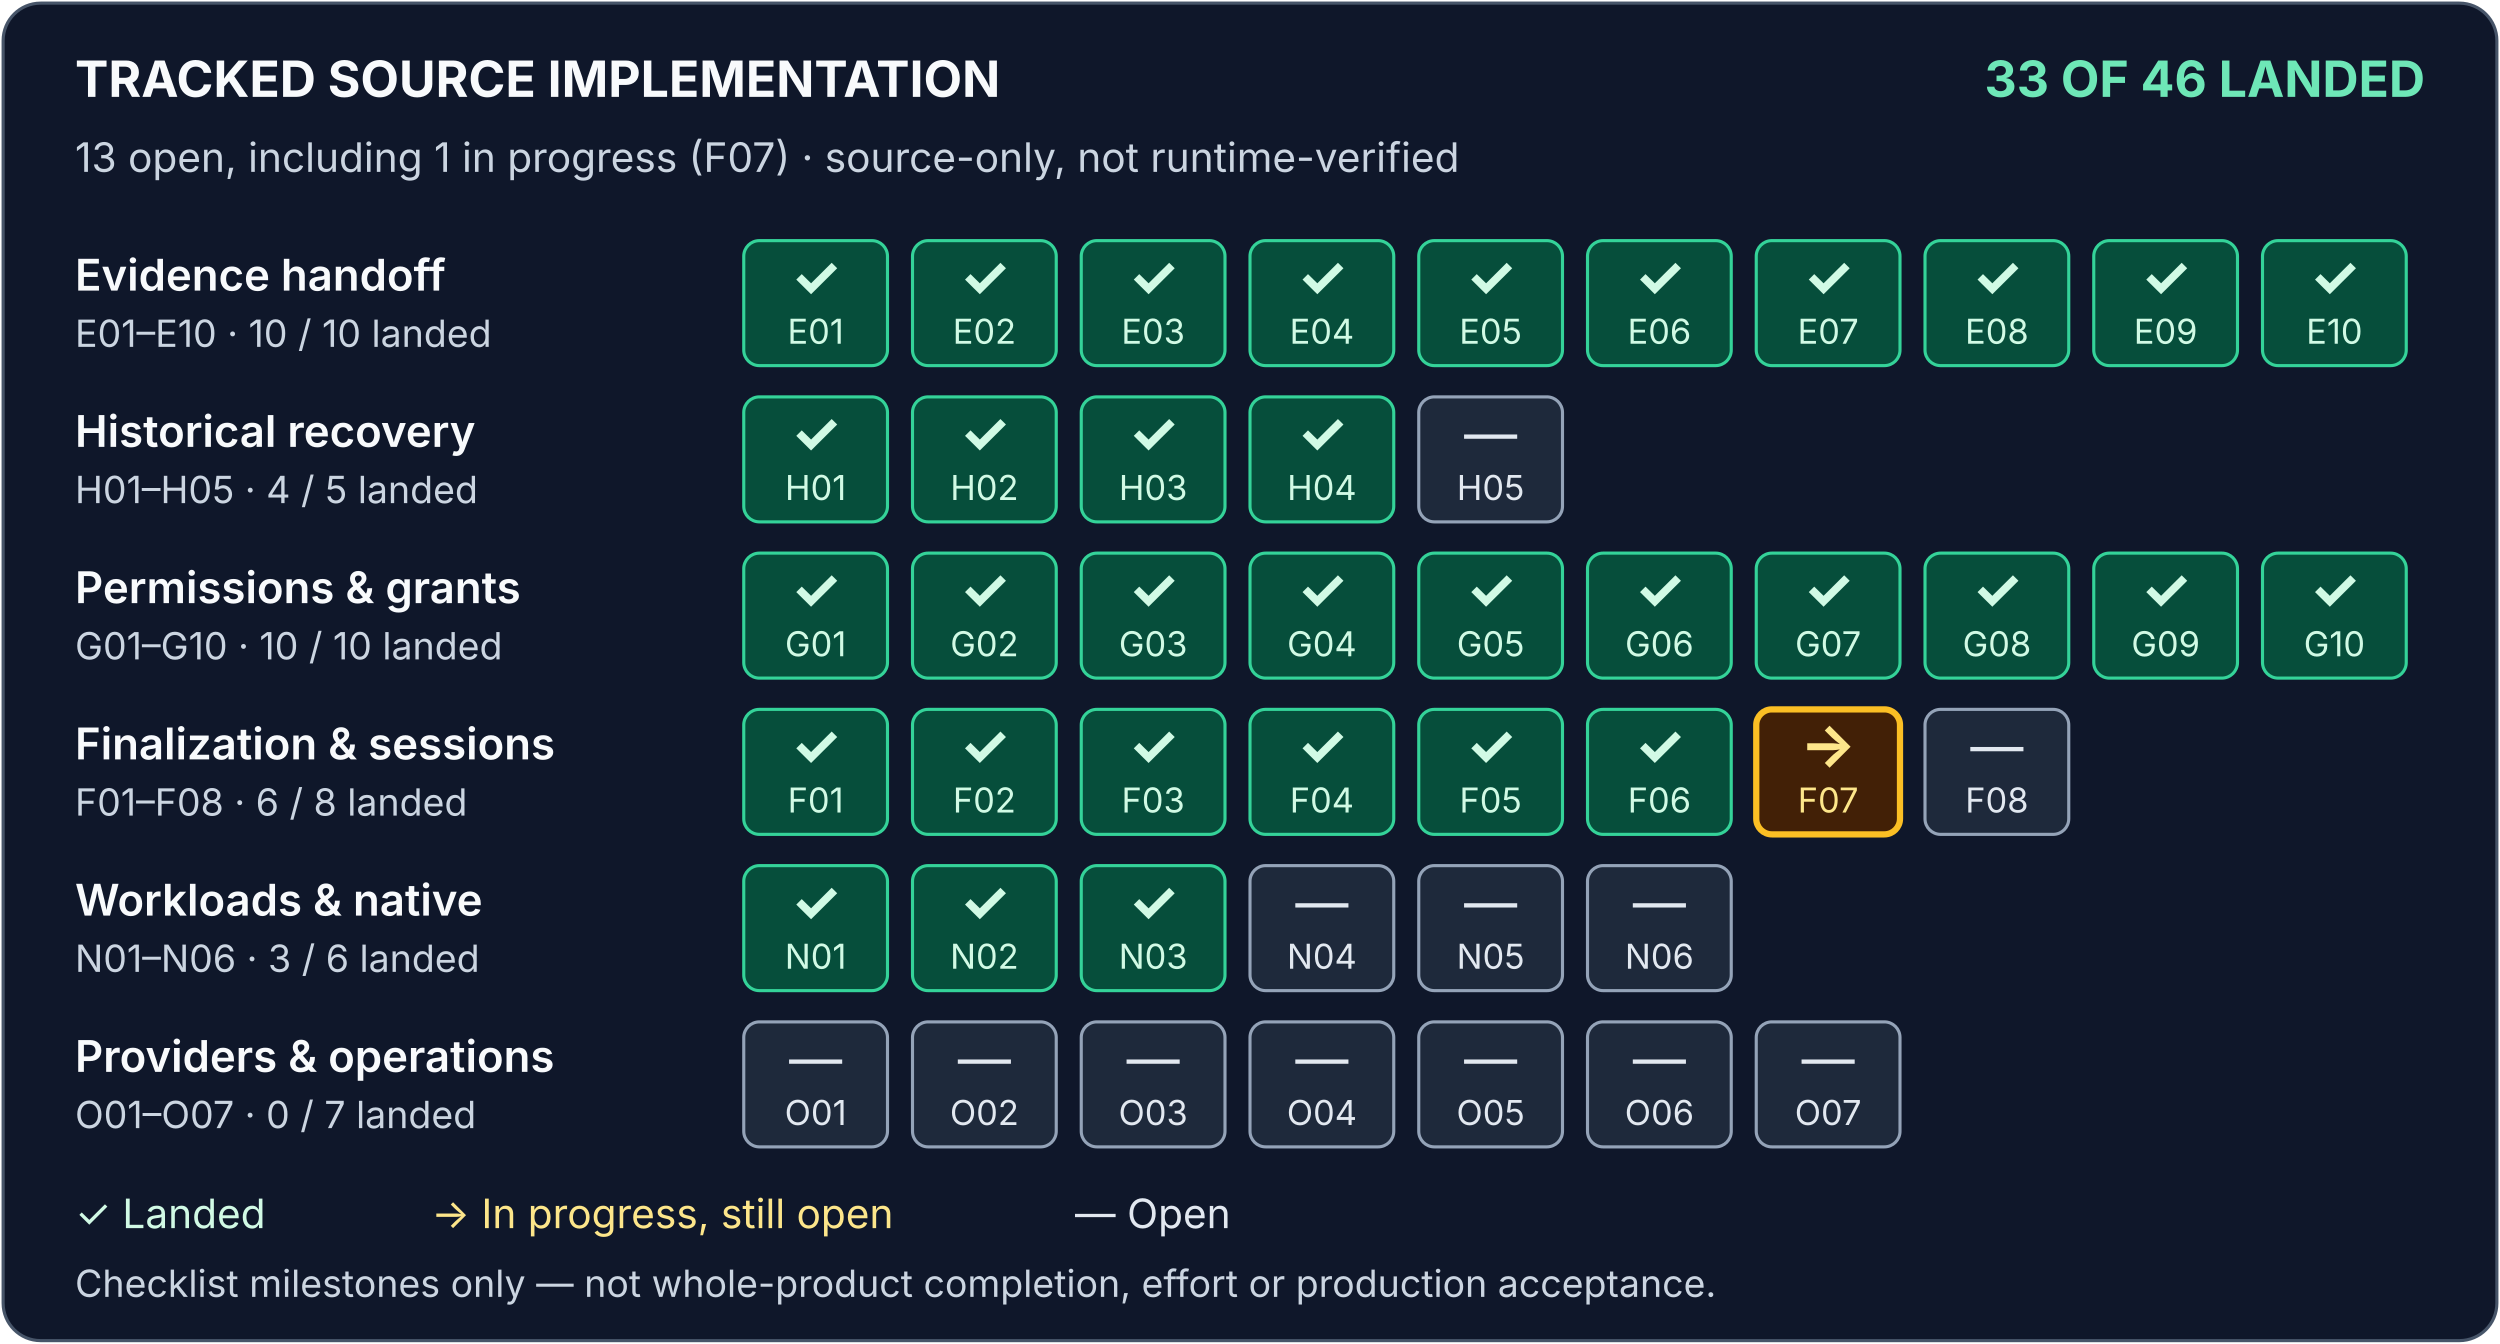
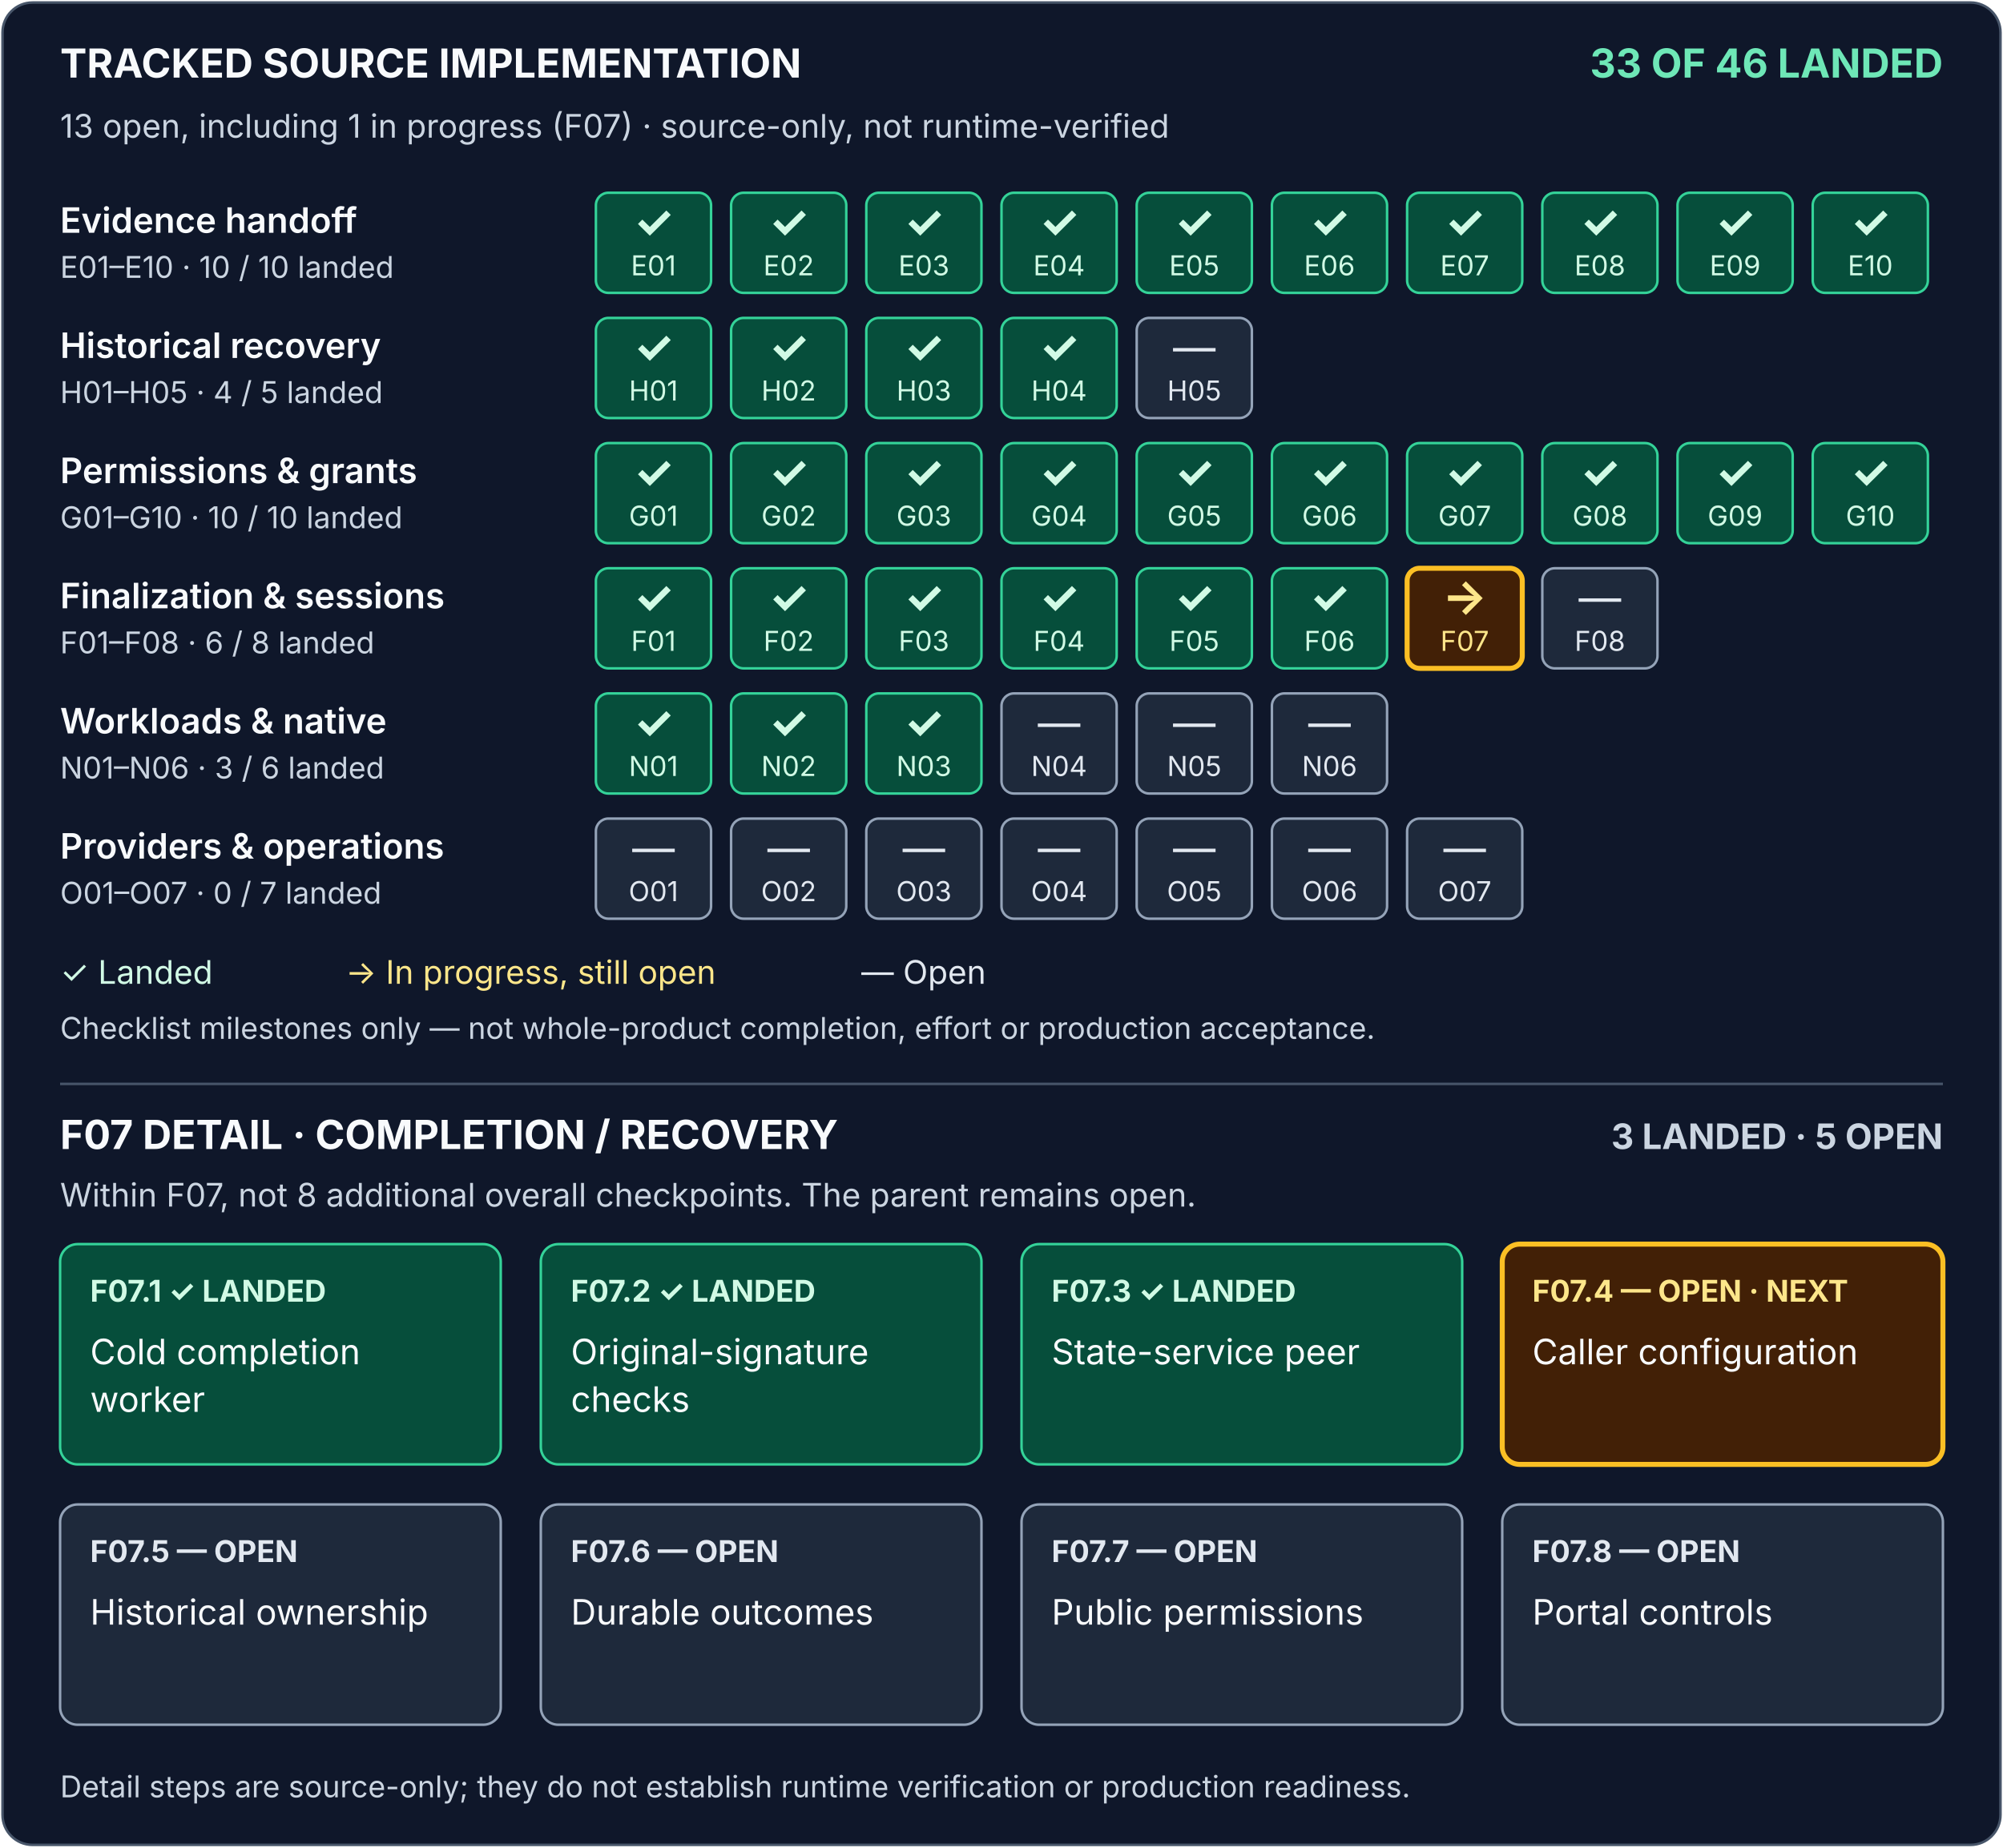
- <svg xmlns="http://www.w3.org/2000/svg" width="800" height="430" viewBox="0 0 800 430" role="img" aria-labelledby="title description">
-   <rect x="1" y="1" width="798" height="428" rx="12" fill="#0f172a" stroke="#475569" />
+ <svg xmlns="http://www.w3.org/2000/svg" width="800" height="738" viewBox="0 0 800 738" role="img" aria-labelledby="title description">
+   <rect x="1" y="1" width="798" height="736" rx="12" fill="#0f172a" stroke="#475569" />
  <g font-family="system-ui, -apple-system, Segoe UI, sans-serif">
    <defs>
      <g id="landed">
        <rect width="46" height="40" rx="5" fill="#064e3b" stroke="#34d399" />
        <text x="23" y="18" text-anchor="middle" font-size="18" font-weight="700" fill="#d1fae5">✓</text>
      </g>
      <g id="open">
        <rect width="46" height="40" rx="5" fill="#1e293b" stroke="#94a3b8" />
        <text x="23" y="18" text-anchor="middle" font-size="17" fill="#e2e8f0">—</text>
      </g>
      <g id="in-progress">
        <rect width="46" height="40" rx="5" fill="#422006" stroke="#fbbf24" stroke-width="2" />
        <text x="23" y="18" text-anchor="middle" font-size="19" font-weight="700" fill="#fde68a">→</text>
      </g>
    </defs>
    <text x="24" y="31" fill="#f8fafc" font-size="16" font-weight="700">TRACKED SOURCE IMPLEMENTATION</text>
    <text x="776" y="31" fill="#6ee7b7" font-size="16" font-weight="700" text-anchor="end">33 OF 46 LANDED</text>
    <text x="24" y="55" fill="#cbd5e1" font-size="13">13 open, including 1 in progress (F07) · source-only, not runtime-verified</text>
    <g transform="translate(0 77)">
      <text x="24" y="16" fill="#f8fafc" font-size="14" font-weight="600">Evidence handoff</text>
      <text x="24" y="34" fill="#cbd5e1" font-size="12">E01–E10 · 10 / 10 landed</text>
      <g fill="#d1fae5" font-size="11" text-anchor="middle">
        <g transform="translate(238)">
          <use href="#landed" />
          <text x="23" y="33">E01</text>
        </g>
        <g transform="translate(292)">
          <use href="#landed" />
          <text x="23" y="33">E02</text>
        </g>
        <g transform="translate(346)">
          <use href="#landed" />
          <text x="23" y="33">E03</text>
        </g>
        <g transform="translate(400)">
          <use href="#landed" />
          <text x="23" y="33">E04</text>
        </g>
        <g transform="translate(454)">
          <use href="#landed" />
          <text x="23" y="33">E05</text>
        </g>
        <g transform="translate(508)">
          <use href="#landed" />
          <text x="23" y="33">E06</text>
        </g>
        <g transform="translate(562)">
          <use href="#landed" />
          <text x="23" y="33">E07</text>
        </g>
        <g transform="translate(616)">
          <use href="#landed" />
          <text x="23" y="33">E08</text>
        </g>
        <g transform="translate(670)">
          <use href="#landed" />
          <text x="23" y="33">E09</text>
        </g>
        <g transform="translate(724)">
          <use href="#landed" />
          <text x="23" y="33">E10</text>
        </g>
      </g>
    </g>
    <g transform="translate(0 127)">
      <text x="24" y="16" fill="#f8fafc" font-size="14" font-weight="600">Historical recovery</text>
      <text x="24" y="34" fill="#cbd5e1" font-size="12">H01–H05 · 4 / 5 landed</text>
      <g fill="#d1fae5" font-size="11" text-anchor="middle">
        <g transform="translate(238)">
          <use href="#landed" />
          <text x="23" y="33">H01</text>
        </g>
        <g transform="translate(292)">
          <use href="#landed" />
          <text x="23" y="33">H02</text>
        </g>
        <g transform="translate(346)">
          <use href="#landed" />
          <text x="23" y="33">H03</text>
        </g>
        <g transform="translate(400)">
          <use href="#landed" />
          <text x="23" y="33">H04</text>
        </g>
        <g transform="translate(454)" fill="#e2e8f0">
          <use href="#open" />
          <text x="23" y="33">H05</text>
        </g>
      </g>
    </g>
    <g transform="translate(0 177)">
      <text x="24" y="16" fill="#f8fafc" font-size="14" font-weight="600">Permissions &amp; grants</text>
      <text x="24" y="34" fill="#cbd5e1" font-size="12">G01–G10 · 10 / 10 landed</text>
      <g fill="#d1fae5" font-size="11" text-anchor="middle">
        <g transform="translate(238)">
          <use href="#landed" />
          <text x="23" y="33">G01</text>
        </g>
        <g transform="translate(292)">
          <use href="#landed" />
          <text x="23" y="33">G02</text>
        </g>
        <g transform="translate(346)">
          <use href="#landed" />
          <text x="23" y="33">G03</text>
        </g>
        <g transform="translate(400)">
          <use href="#landed" />
          <text x="23" y="33">G04</text>
        </g>
        <g transform="translate(454)">
          <use href="#landed" />
          <text x="23" y="33">G05</text>
        </g>
        <g transform="translate(508)">
          <use href="#landed" />
          <text x="23" y="33">G06</text>
        </g>
        <g transform="translate(562)">
          <use href="#landed" />
          <text x="23" y="33">G07</text>
        </g>
        <g transform="translate(616)">
          <use href="#landed" />
          <text x="23" y="33">G08</text>
        </g>
        <g transform="translate(670)">
          <use href="#landed" />
          <text x="23" y="33">G09</text>
        </g>
        <g transform="translate(724)">
          <use href="#landed" />
          <text x="23" y="33">G10</text>
        </g>
      </g>
    </g>
    <g transform="translate(0 227)">
      <text x="24" y="16" fill="#f8fafc" font-size="14" font-weight="600">Finalization &amp; sessions</text>
      <text x="24" y="34" fill="#cbd5e1" font-size="12">F01–F08 · 6 / 8 landed</text>
      <g font-size="11" text-anchor="middle">
        <g transform="translate(238)" fill="#d1fae5">
          <use href="#landed" />
          <text x="23" y="33">F01</text>
        </g>
        <g transform="translate(292)" fill="#d1fae5">
          <use href="#landed" />
          <text x="23" y="33">F02</text>
        </g>
        <g transform="translate(346)" fill="#d1fae5">
          <use href="#landed" />
          <text x="23" y="33">F03</text>
        </g>
        <g transform="translate(400)" fill="#d1fae5">
          <use href="#landed" />
          <text x="23" y="33">F04</text>
        </g>
        <g transform="translate(454)" fill="#d1fae5">
          <use href="#landed" />
          <text x="23" y="33">F05</text>
        </g>
        <g transform="translate(508)" fill="#d1fae5">
          <use href="#landed" />
          <text x="23" y="33">F06</text>
        </g>
        <g transform="translate(562)" fill="#fde68a">
          <use href="#in-progress" />
          <text x="23" y="33">F07</text>
        </g>
        <g transform="translate(616)" fill="#e2e8f0">
          <use href="#open" />
          <text x="23" y="33">F08</text>
        </g>
      </g>
    </g>
    <g transform="translate(0 277)">
      <text x="24" y="16" fill="#f8fafc" font-size="14" font-weight="600">Workloads &amp; native</text>
      <text x="24" y="34" fill="#cbd5e1" font-size="12">N01–N06 · 3 / 6 landed</text>
      <g font-size="11" text-anchor="middle">
        <g transform="translate(238)" fill="#d1fae5">
          <use href="#landed" />
          <text x="23" y="33">N01</text>
        </g>
        <g transform="translate(292)" fill="#d1fae5">
          <use href="#landed" />
          <text x="23" y="33">N02</text>
        </g>
        <g transform="translate(346)" fill="#d1fae5">
          <use href="#landed" />
          <text x="23" y="33">N03</text>
        </g>
        <g transform="translate(400)" fill="#e2e8f0">
          <use href="#open" />
          <text x="23" y="33">N04</text>
        </g>
        <g transform="translate(454)" fill="#e2e8f0">
          <use href="#open" />
          <text x="23" y="33">N05</text>
        </g>
        <g transform="translate(508)" fill="#e2e8f0">
          <use href="#open" />
          <text x="23" y="33">N06</text>
        </g>
      </g>
    </g>
    <g transform="translate(0 327)">
      <text x="24" y="16" fill="#f8fafc" font-size="14" font-weight="600">Providers &amp; operations</text>
      <text x="24" y="34" fill="#cbd5e1" font-size="12">O01–O07 · 0 / 7 landed</text>
      <g fill="#e2e8f0" font-size="11" text-anchor="middle">
        <g transform="translate(238)">
          <use href="#open" />
          <text x="23" y="33">O01</text>
        </g>
        <g transform="translate(292)">
          <use href="#open" />
          <text x="23" y="33">O02</text>
        </g>
        <g transform="translate(346)">
          <use href="#open" />
          <text x="23" y="33">O03</text>
        </g>
        <g transform="translate(400)">
          <use href="#open" />
          <text x="23" y="33">O04</text>
        </g>
        <g transform="translate(454)">
          <use href="#open" />
          <text x="23" y="33">O05</text>
        </g>
        <g transform="translate(508)">
          <use href="#open" />
          <text x="23" y="33">O06</text>
        </g>
        <g transform="translate(562)">
          <use href="#open" />
          <text x="23" y="33">O07</text>
        </g>
      </g>
    </g>
    <text x="24" y="393" fill="#d1fae5" font-size="13">✓ Landed</text>
    <text x="138" y="393" fill="#fde68a" font-size="13">→ In progress, still open</text>
    <text x="344" y="393" fill="#e2e8f0" font-size="13">— Open</text>
    <text x="24" y="415" fill="#cbd5e1" font-size="12">Checklist milestones only — not whole-product completion, effort or production acceptance.</text>
+     <g id="f07-detail">
+       <path d="M24 433 H776" stroke="#475569" />
+       <text x="24" y="459" fill="#f8fafc" font-size="16" font-weight="700">F07 DETAIL · COMPLETION / RECOVERY</text>
+       <text x="776" y="459" fill="#cbd5e1" font-size="14" font-weight="700" text-anchor="end">3 LANDED · 5 OPEN</text>
+       <text x="24" y="482" fill="#cbd5e1" font-size="13">Within F07, not 8 additional overall checkpoints. The parent remains open.</text>
+       <g transform="translate(24 497)">
+         <rect width="176" height="88" rx="7" fill="#064e3b" stroke="#34d399" />
+         <text x="12" y="23" fill="#d1fae5" font-size="12" font-weight="700">F07.1 ✓ LANDED</text>
+         <text x="12" y="48" fill="#f8fafc" font-size="14">Cold completion<tspan x="12" dy="19">worker</tspan>
+         </text>
+       </g>
+       <g transform="translate(216 497)">
+         <rect width="176" height="88" rx="7" fill="#064e3b" stroke="#34d399" />
+         <text x="12" y="23" fill="#d1fae5" font-size="12" font-weight="700">F07.2 ✓ LANDED</text>
+         <text x="12" y="48" fill="#f8fafc" font-size="14">Original-signature<tspan x="12" dy="19">checks</tspan>
+         </text>
+       </g>
+       <g transform="translate(408 497)">
+         <rect width="176" height="88" rx="7" fill="#064e3b" stroke="#34d399" />
+         <text x="12" y="23" fill="#d1fae5" font-size="12" font-weight="700">F07.3 ✓ LANDED</text>
+         <text x="12" y="48" fill="#f8fafc" font-size="14">State-service peer</text>
+       </g>
+       <g transform="translate(600 497)">
+         <rect width="176" height="88" rx="7" fill="#422006" stroke="#fbbf24" stroke-width="2" />
+         <text x="12" y="23" fill="#fde68a" font-size="12" font-weight="700">F07.4 — OPEN · NEXT</text>
+         <text x="12" y="48" fill="#f8fafc" font-size="14">Caller configuration</text>
+       </g>
+       <g transform="translate(24 601)">
+         <rect width="176" height="88" rx="7" fill="#1e293b" stroke="#94a3b8" />
+         <text x="12" y="23" fill="#e2e8f0" font-size="12" font-weight="700">F07.5 — OPEN</text>
+         <text x="12" y="48" fill="#f8fafc" font-size="14">Historical ownership</text>
+       </g>
+       <g transform="translate(216 601)">
+         <rect width="176" height="88" rx="7" fill="#1e293b" stroke="#94a3b8" />
+         <text x="12" y="23" fill="#e2e8f0" font-size="12" font-weight="700">F07.6 — OPEN</text>
+         <text x="12" y="48" fill="#f8fafc" font-size="14">Durable outcomes</text>
+       </g>
+       <g transform="translate(408 601)">
+         <rect width="176" height="88" rx="7" fill="#1e293b" stroke="#94a3b8" />
+         <text x="12" y="23" fill="#e2e8f0" font-size="12" font-weight="700">F07.7 — OPEN</text>
+         <text x="12" y="48" fill="#f8fafc" font-size="14">Public permissions</text>
+       </g>
+       <g transform="translate(600 601)">
+         <rect width="176" height="88" rx="7" fill="#1e293b" stroke="#94a3b8" />
+         <text x="12" y="23" fill="#e2e8f0" font-size="12" font-weight="700">F07.8 — OPEN</text>
+         <text x="12" y="48" fill="#f8fafc" font-size="14">Portal controls</text>
+       </g>
+       <text x="24" y="718" fill="#cbd5e1" font-size="12">Detail steps are source-only; they do not establish runtime verification or production readiness.</text>
+     </g>
  </g>
</svg>
